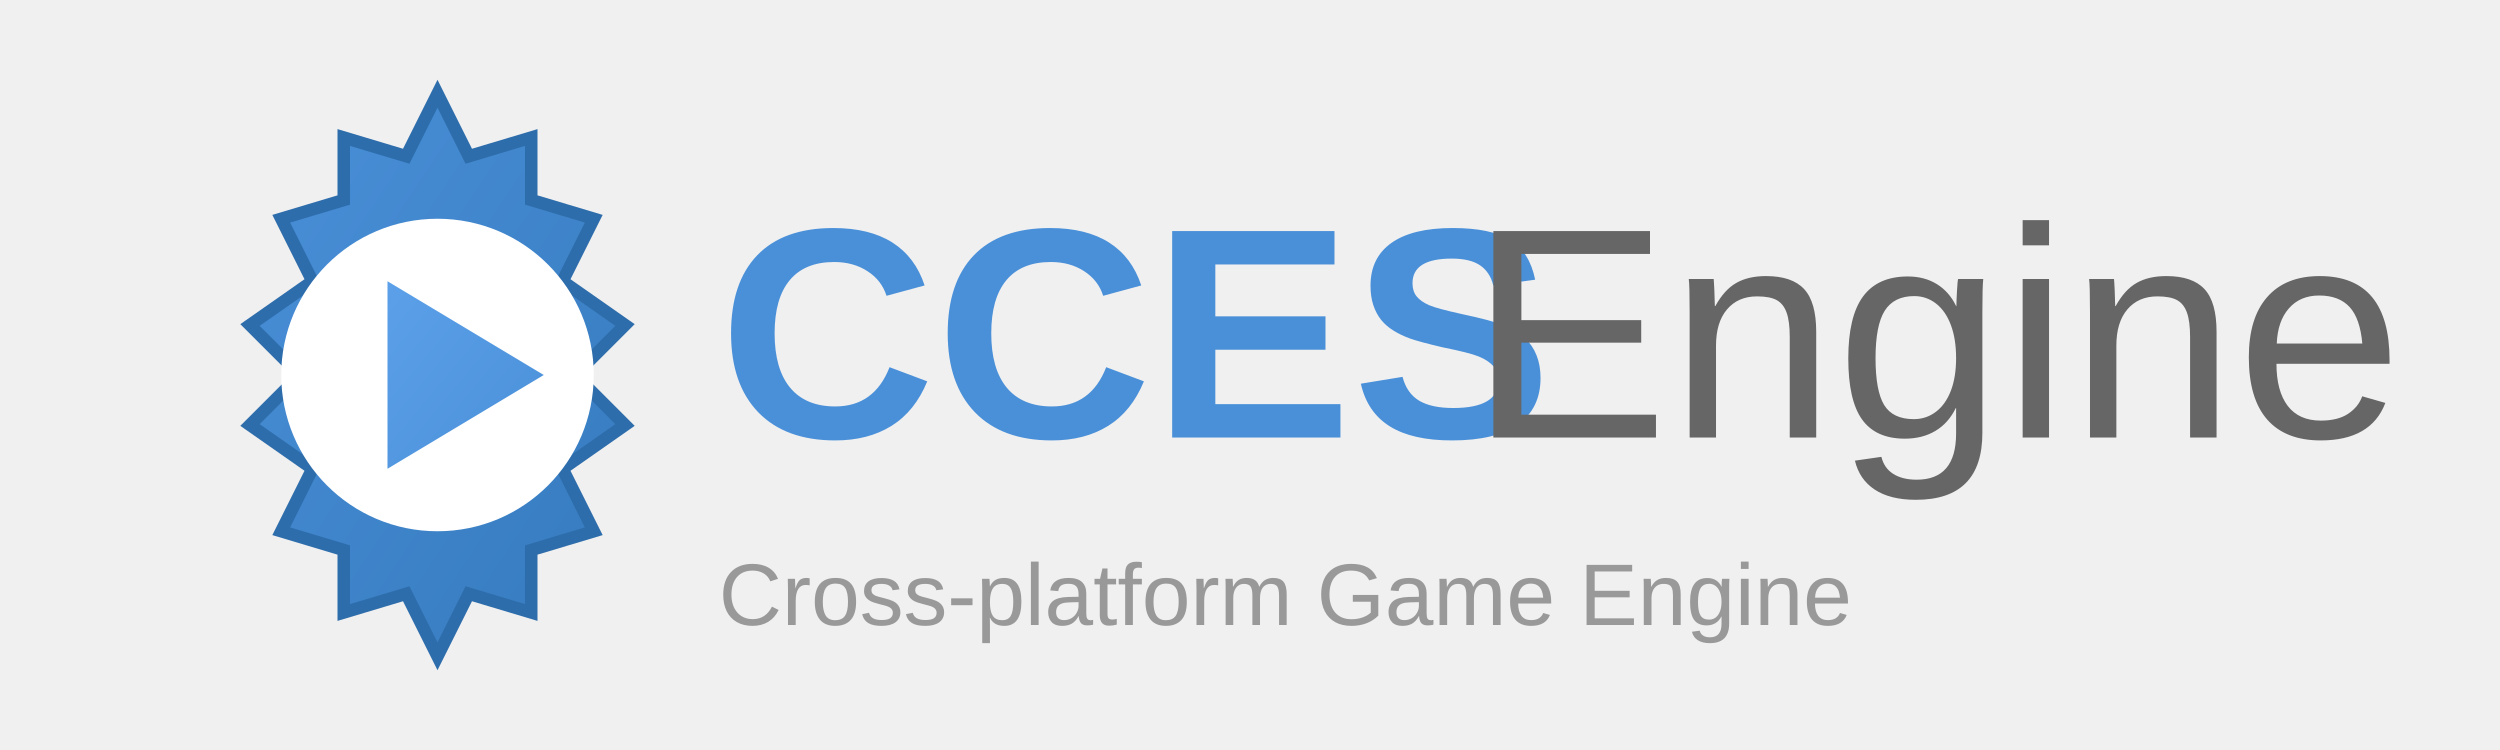
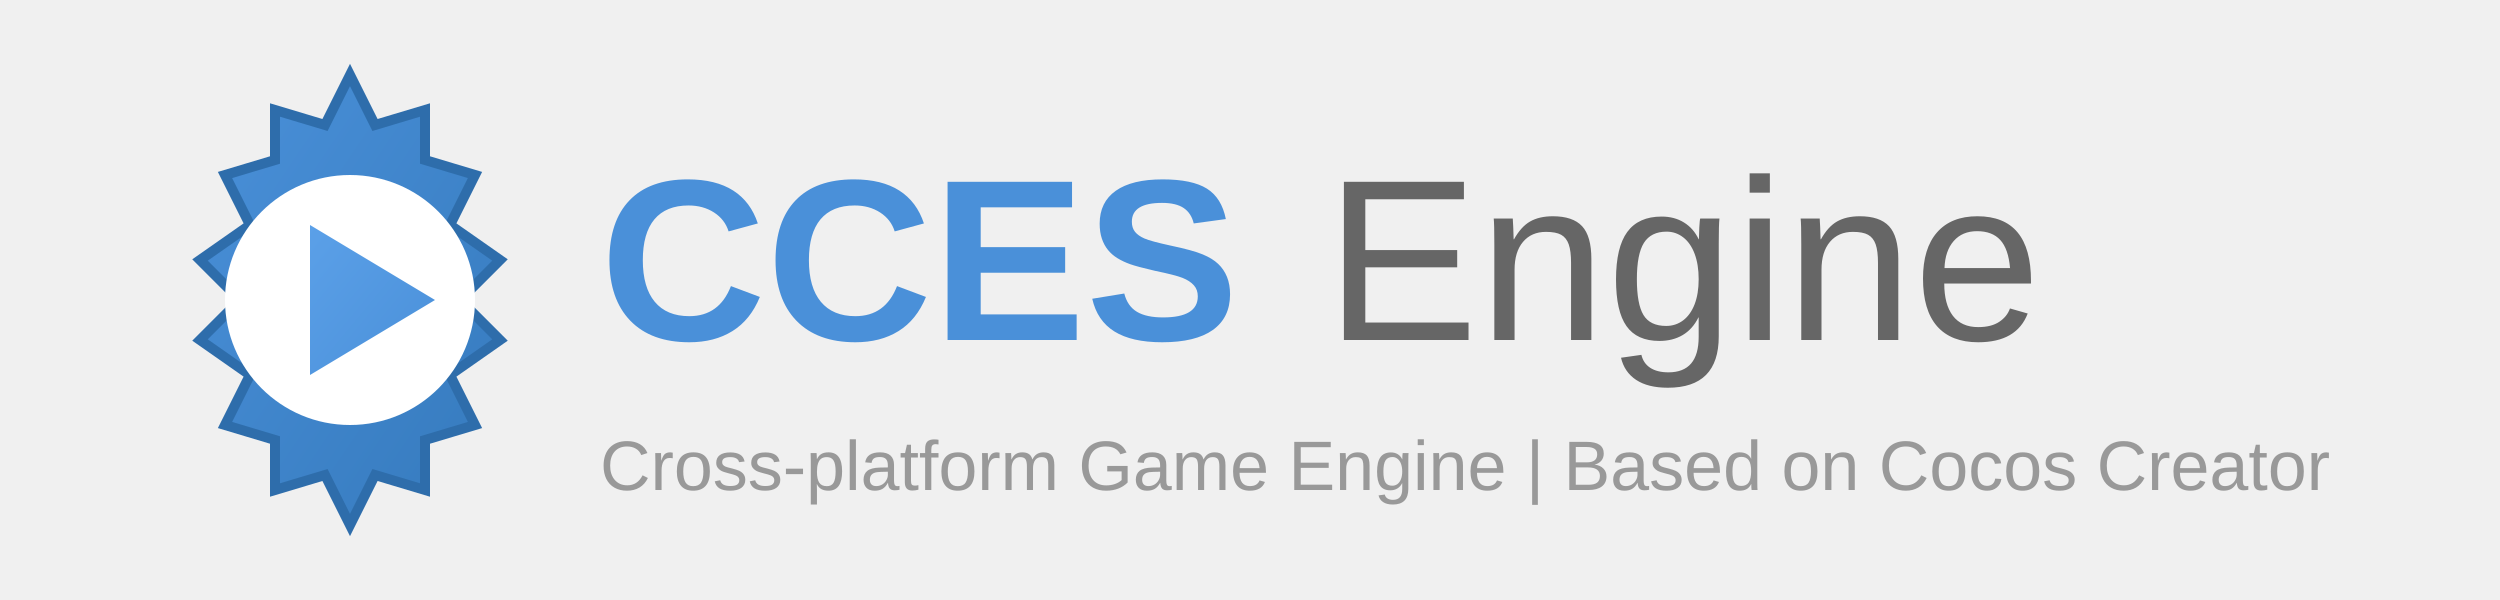
- <svg xmlns="http://www.w3.org/2000/svg" viewBox="0 0 400 120">
+ <svg xmlns="http://www.w3.org/2000/svg" viewBox="0 0 500 120">
  <defs>
    <linearGradient id="grad1" x1="0%" y1="0%" x2="100%" y2="100%">
      <stop offset="0%" style="stop-color:#4A90D9;stop-opacity:1" />
      <stop offset="100%" style="stop-color:#357ABD;stop-opacity:1" />
    </linearGradient>
    <linearGradient id="grad2" x1="0%" y1="0%" x2="100%" y2="100%">
      <stop offset="0%" style="stop-color:#5BA0E8;stop-opacity:1" />
      <stop offset="100%" style="stop-color:#4A90D9;stop-opacity:1" />
    </linearGradient>
  </defs>
  <g transform="translate(20, 10)">
    <path d="M50,5 L55,15 L65,12 L65,22 L75,25 L70,35 L80,42 L72,50 L80,58 L70,65 L75,75 L65,78 L65,88 L55,85 L50,95 L45,85 L35,88 L35,78 L25,75 L30,65 L20,58 L28,50 L20,42 L30,35 L25,25 L35,22 L35,12 L45,15 Z" fill="url(#grad1)" stroke="#2E6DAB" stroke-width="2" />
    <circle cx="50" cy="50" r="25" fill="#ffffff" />
    <path d="M42,35 L42,65 L67,50 Z" fill="url(#grad2)" />
  </g>
-   <text x="115" y="70" font-family="Arial, Helvetica, sans-serif" font-size="48" font-weight="bold" fill="#4A90D9">CCES</text>
-   <text x="235" y="70" font-family="Arial, Helvetica, sans-serif" font-size="48" font-weight="300" fill="#666666">Engine</text>
-   <text x="115" y="100" font-family="Arial, Helvetica, sans-serif" font-size="14" fill="#999999">Cross-platform Game Engine</text>
+   <text x="120" y="68" font-family="Arial, Helvetica, sans-serif" font-size="46" font-weight="bold" fill="#4A90D9">CCES</text>
+   <text x="265" y="68" font-family="Arial, Helvetica, sans-serif" font-size="46" font-weight="300" fill="#666666">Engine</text>
+   <text x="120" y="98" font-family="Arial, Helvetica, sans-serif" font-size="14" fill="#999999">Cross-platform Game Engine | Based on Cocos Creator</text>
</svg>
